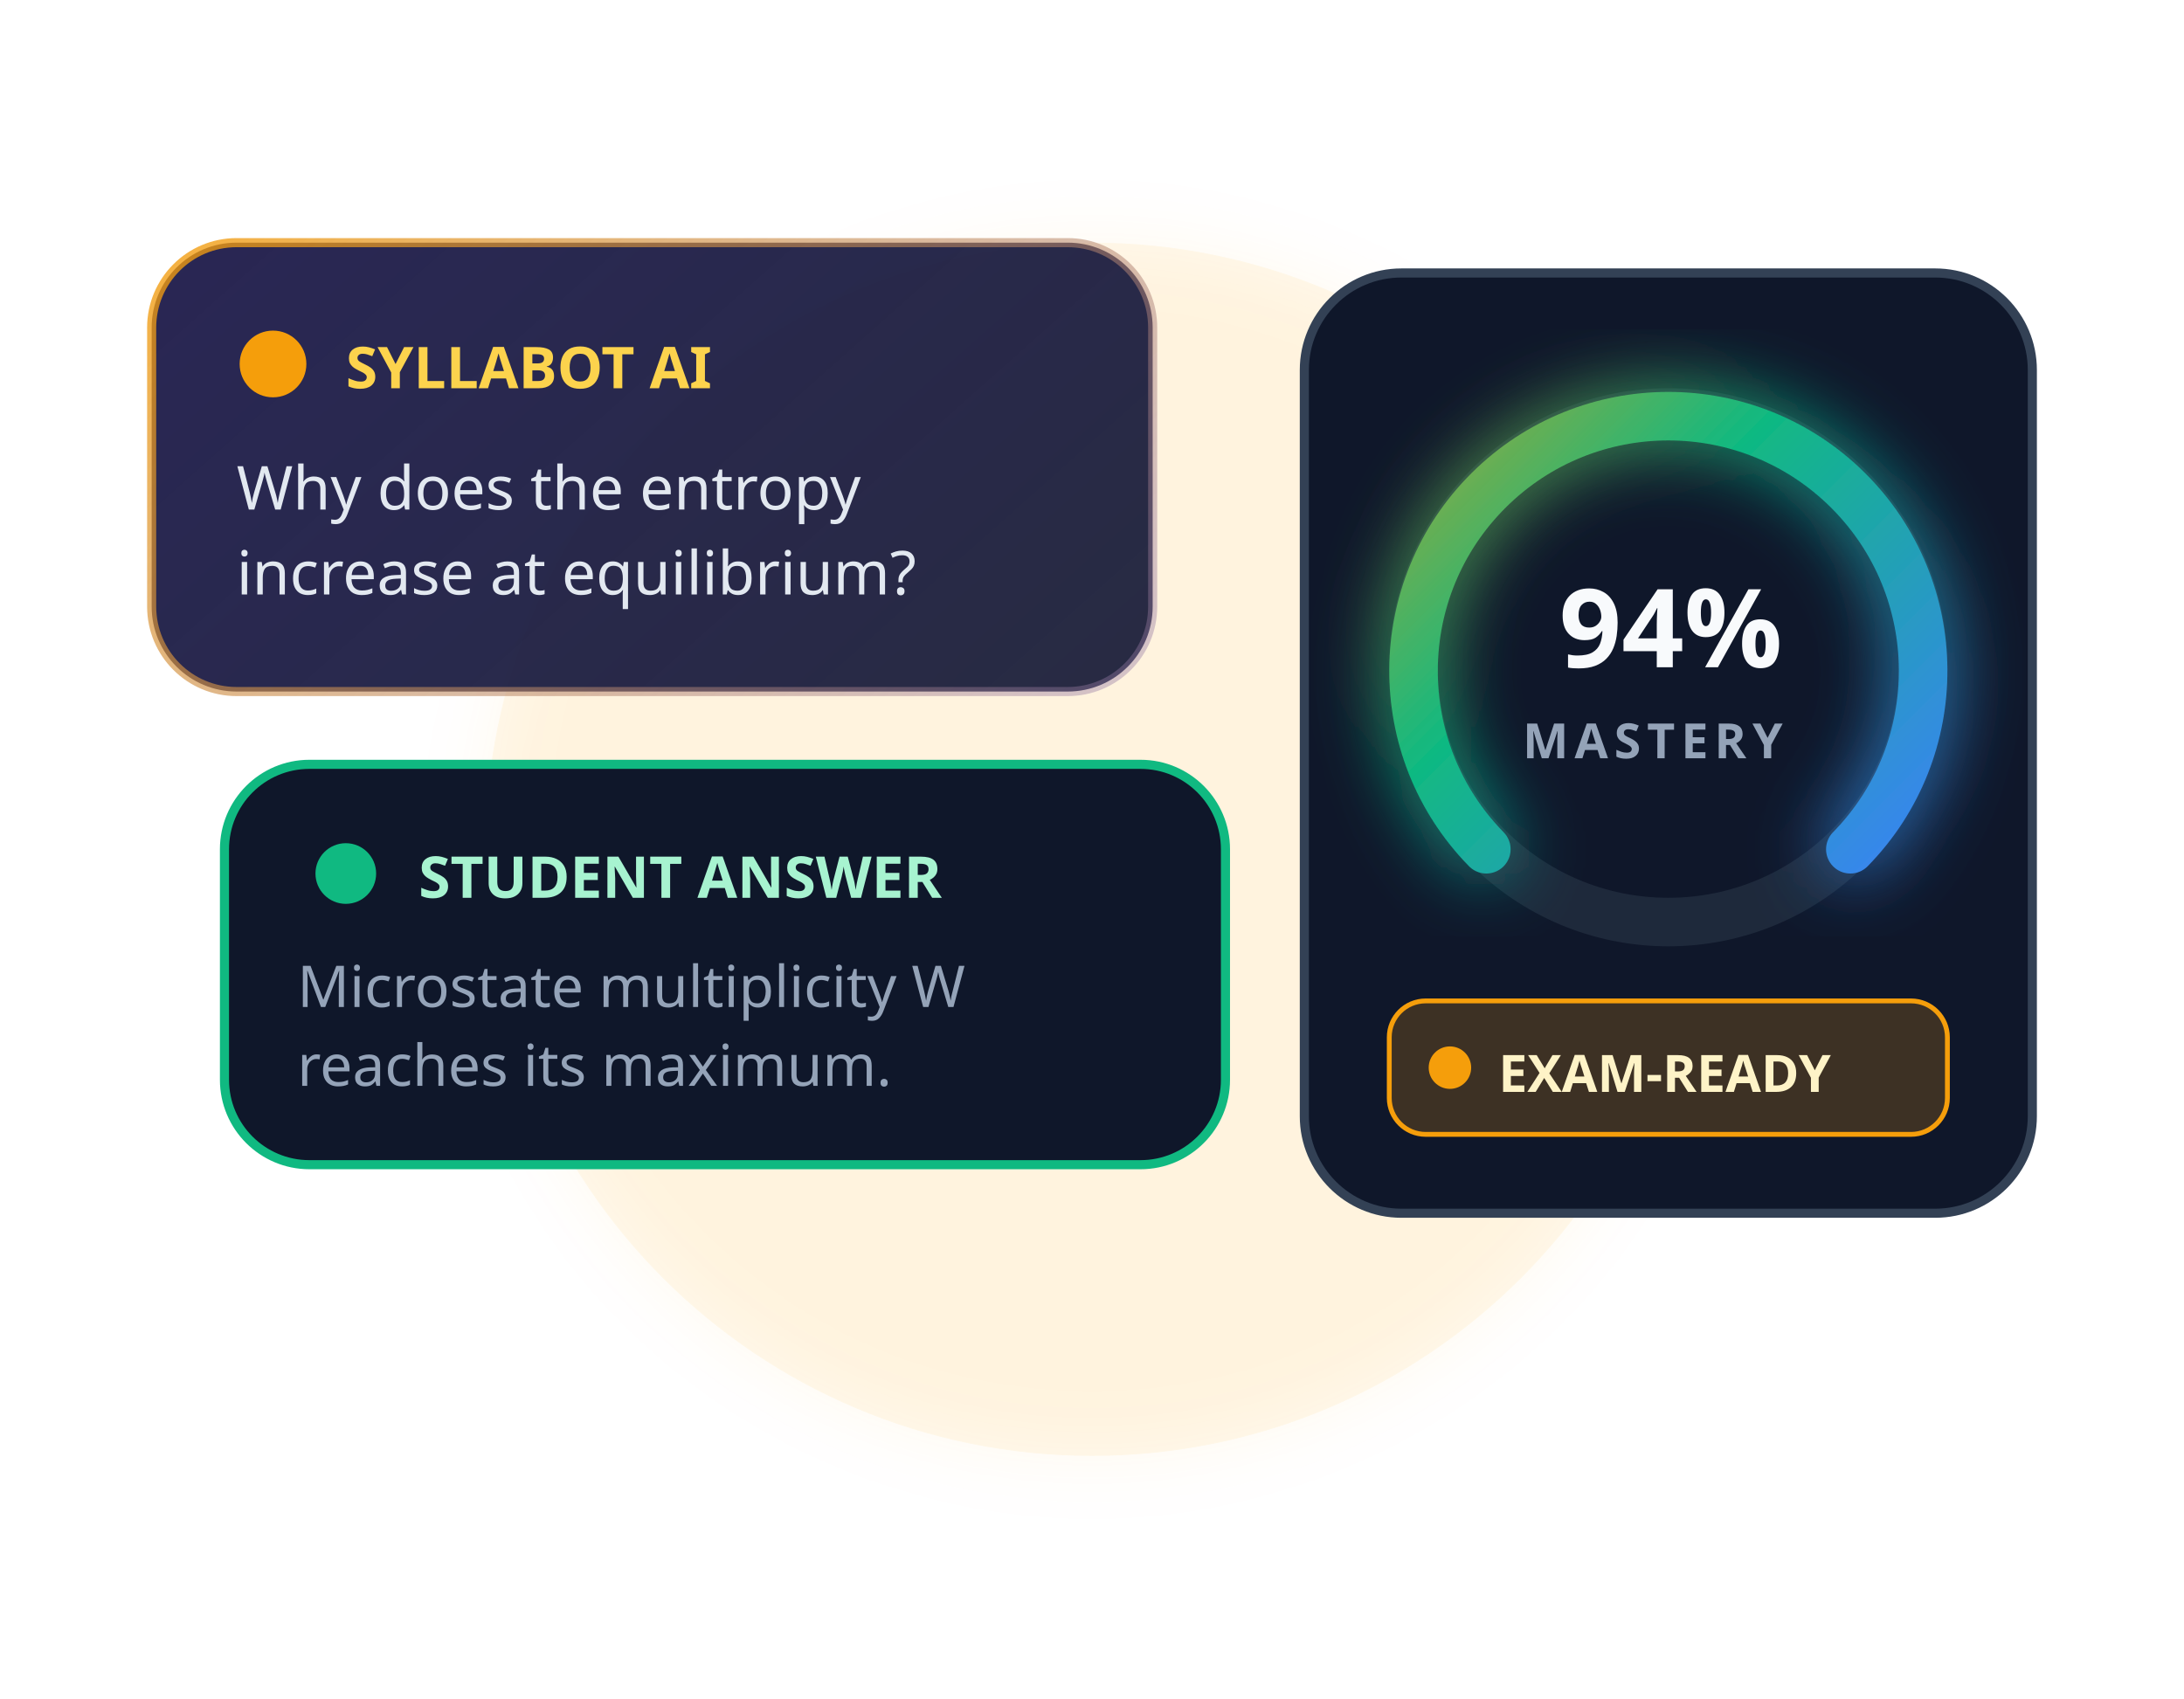
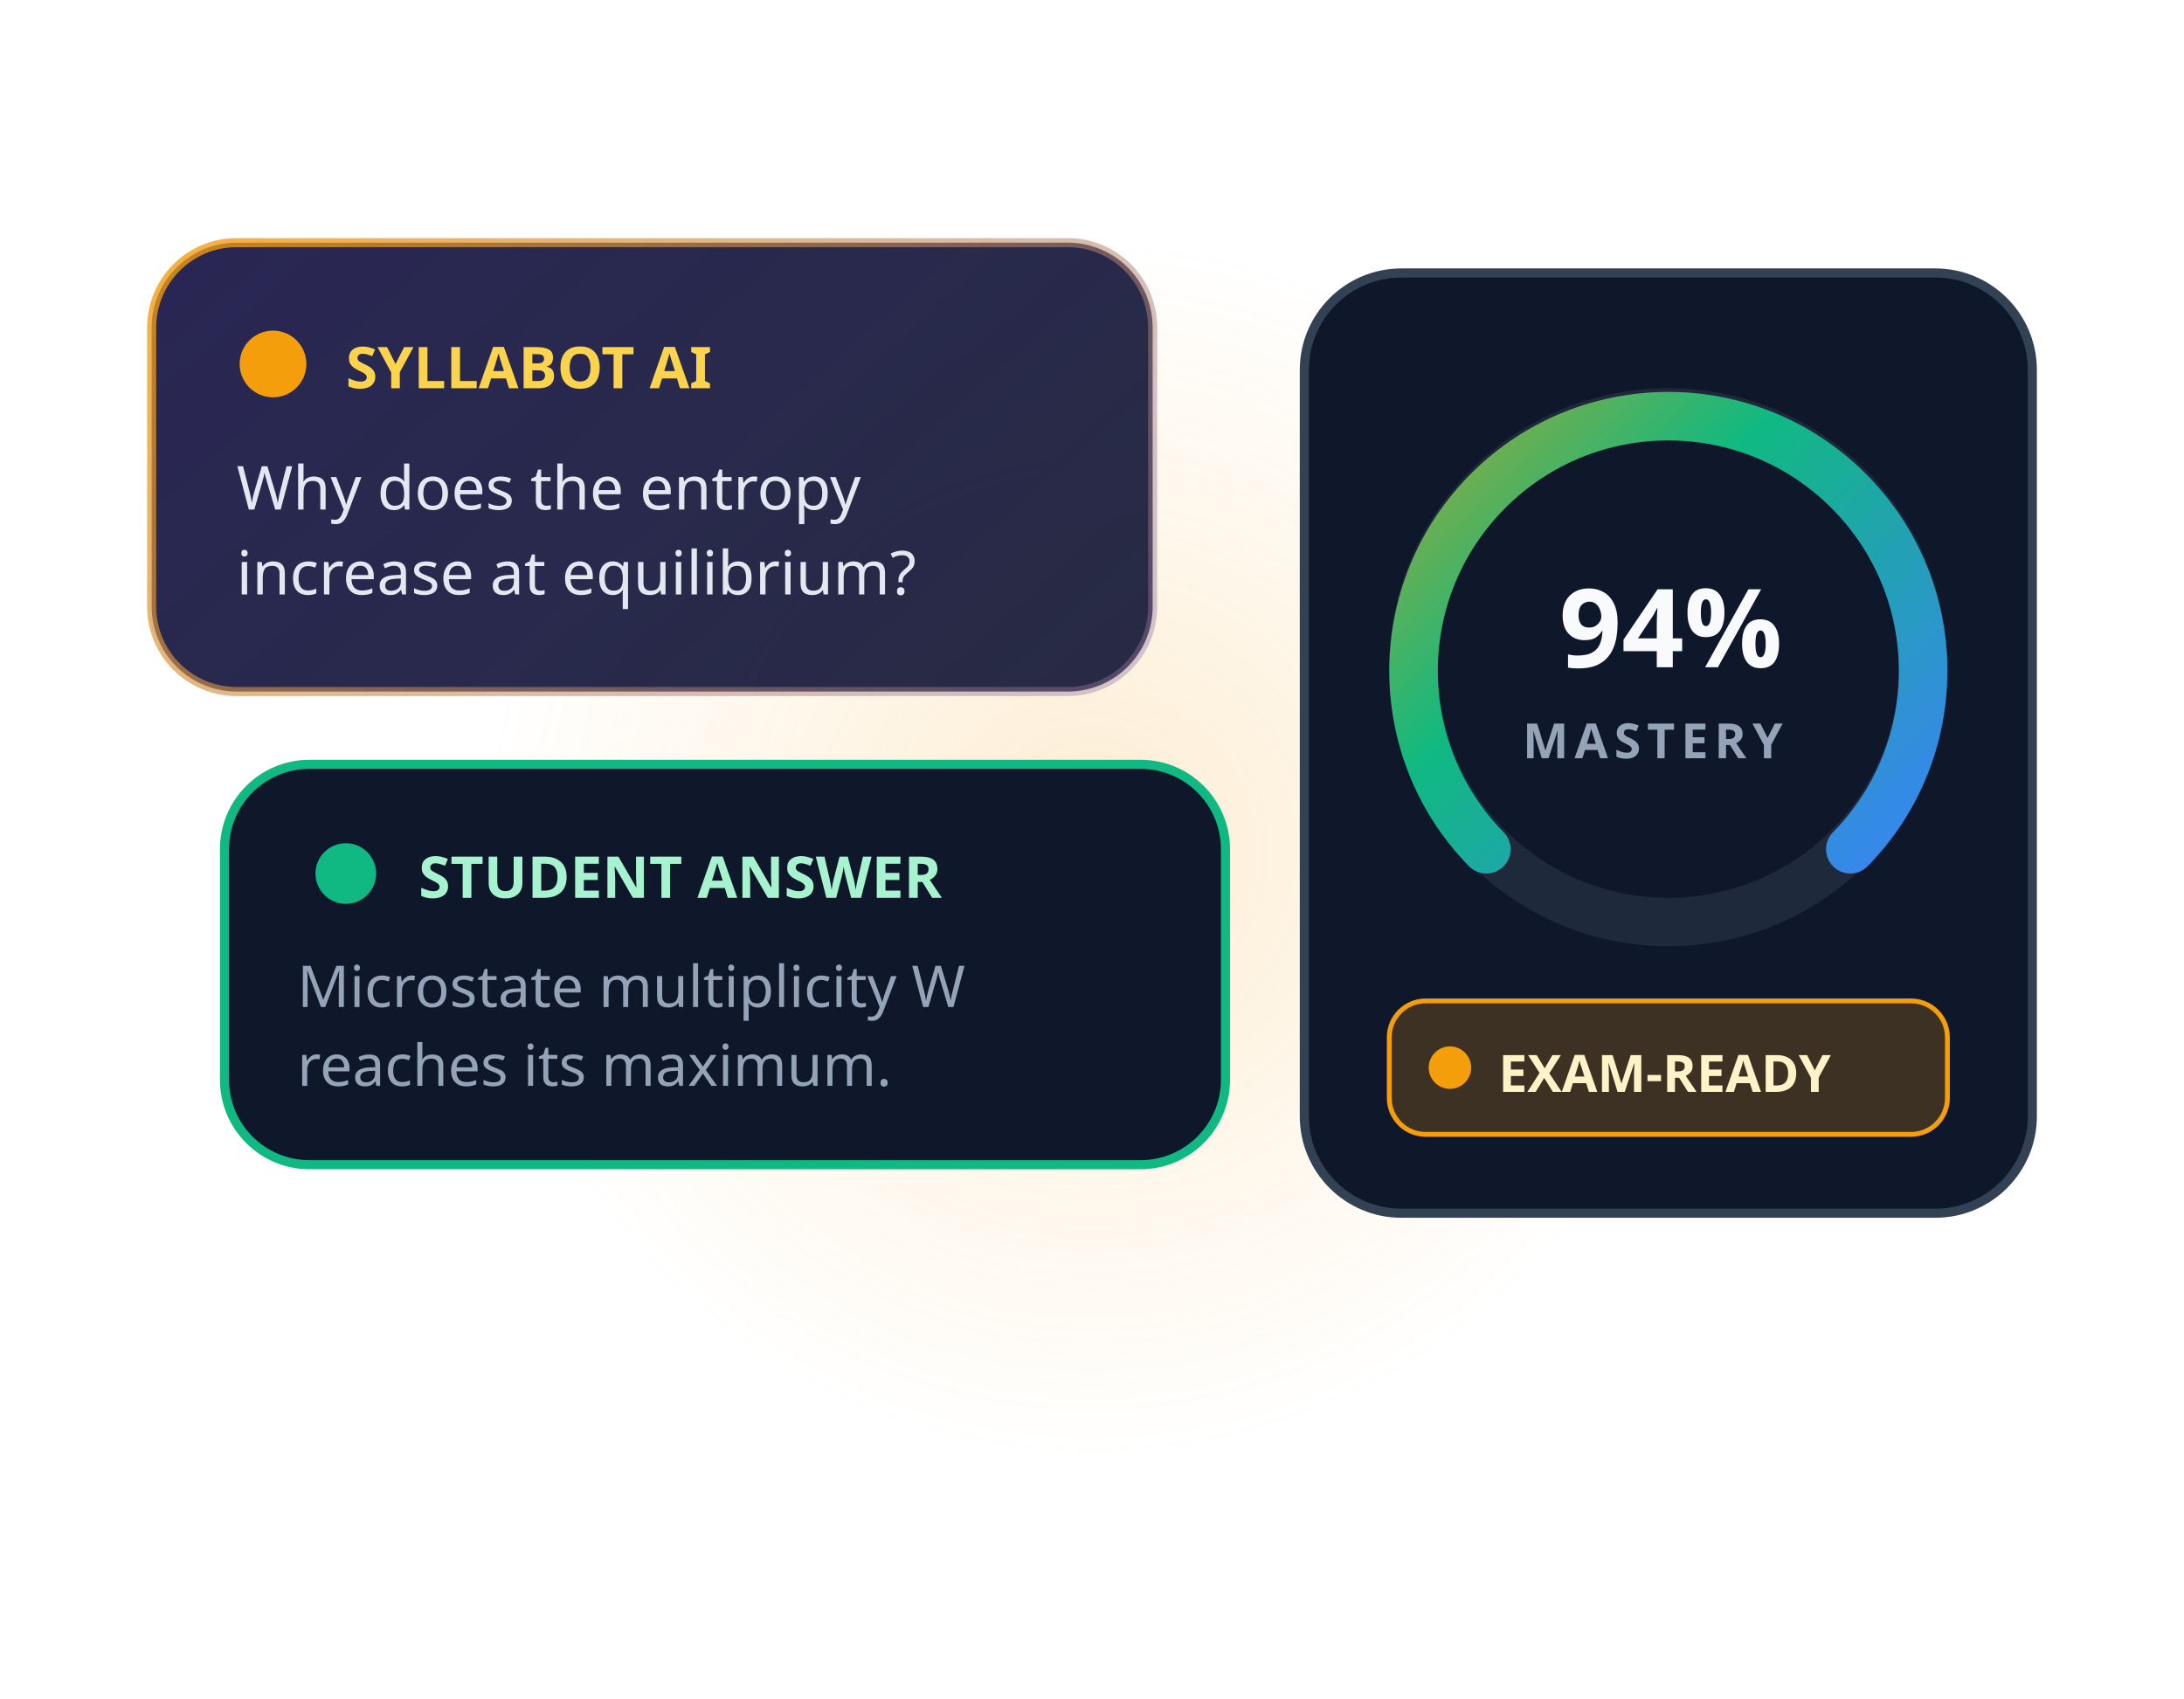
<svg xmlns="http://www.w3.org/2000/svg" width="360" height="280" viewBox="0 0 360 280" fill="none">
  <defs>
    <linearGradient id="socGlass1" x1="0" y1="0" x2="160" y2="180" gradientUnits="userSpaceOnUse">
      <stop offset="0%" stop-color="#1E1B4B" stop-opacity="0.95" />
      <stop offset="100%" stop-color="#0F172A" stop-opacity="0.9" />
    </linearGradient>
    <linearGradient id="socBorder1" x1="0" y1="0" x2="160" y2="180" gradientUnits="userSpaceOnUse">
      <stop offset="0%" stop-color="#F59E0B" stop-opacity="0.8" />
      <stop offset="100%" stop-color="#6366F1" stop-opacity="0.2" />
    </linearGradient>
    <linearGradient id="gaugeGrad2" x1="0" y1="0" x2="100" y2="100" gradientUnits="userSpaceOnUse">
      <stop offset="0%" stop-color="#F59E0B" />
      <stop offset="50%" stop-color="#10B981" />
      <stop offset="100%" stop-color="#3B82F6" />
    </linearGradient>
-     <filter id="glow4" x="-20%" y="-20%" width="140%" height="140%">
-       <feGaussianBlur stdDeviation="6" result="blur" />
-       <feComposite in="SourceGraphic" in2="blur" operator="over" />
-     </filter>
+     <radialGradient id="socAura" cx="50%" cy="50%" r="50%">
+       <stop offset="0%" stop-color="#F59E0B" stop-opacity="0.18" />
+       <stop offset="100%" stop-color="#F59E0B" stop-opacity="0" />
+     </radialGradient>
  </defs>
-   <circle cx="180" cy="140" r="100" fill="#F59E0B" fill-opacity="0.07" filter="url(#glow4)" />
+   <circle cx="180" cy="140" r="100" fill="url(#socAura)" />
  <g transform="translate(25, 40)">
    <rect x="0" y="0" width="165" height="74" rx="14" fill="url(#socGlass1)" stroke="url(#socBorder1)" stroke-width="1.5" />
    <circle cx="20" cy="20" r="5.5" fill="#F59E0B" />
    <text x="32" y="24" fill="#FCD34D" font-size="9.5" font-family="sans-serif" font-weight="bold">SYLLABOT AI</text>
    <text x="14" y="44" fill="#E2E8F0" font-size="10" font-family="sans-serif">Why does the entropy</text>
    <text x="14" y="58" fill="#E2E8F0" font-size="10" font-family="sans-serif">increase at equilibrium?</text>
    <rect x="12" y="86" width="165" height="66" rx="14" fill="#0F172A" stroke="#10B981" stroke-width="1.5" />
    <circle cx="32" cy="104" r="5" fill="#10B981" />
    <text x="44" y="108" fill="#A7F3D0" font-size="9.5" font-family="sans-serif" font-weight="bold">STUDENT ANSWER</text>
    <text x="24" y="126" fill="#94A3B8" font-size="9.5" font-family="sans-serif">Microstate multiplicity W</text>
    <text x="24" y="139" fill="#94A3B8" font-size="9.5" font-family="sans-serif">reaches its maximum.</text>
  </g>
  <g transform="translate(215, 45)">
    <rect x="0" y="0" width="120" height="155" rx="16" fill="#0F172A" stroke="#334155" stroke-width="1.5" />
    <circle cx="60" cy="65" r="42" stroke="#1E293B" stroke-width="8" fill="none" />
-     <path d="M 30,95 A 42 42 0 1 1 90,95" stroke="url(#gaugeGrad2)" stroke-width="8" stroke-linecap="round" fill="none" filter="url(#glow4)" />
+     <path d="M 30,95 A 42 42 0 1 1 90,95" stroke="url(#gaugeGrad2)" stroke-width="8" stroke-linecap="round" fill="none" />
    <text x="42" y="65" fill="#F8FAFC" font-size="18" font-family="sans-serif" font-weight="bold">94%</text>
    <text x="36" y="80" fill="#94A3B8" font-size="8" font-family="sans-serif" font-weight="bold" letter-spacing="1">MASTERY</text>
    <rect x="14" y="120" width="92" height="22" rx="6" fill="#F59E0B" fill-opacity="0.2" stroke="#F59E0B" stroke-width="0.8" />
    <circle cx="24" cy="131" r="3.5" fill="#F59E0B" />
    <text x="32" y="135" fill="#FEF3C7" font-size="8.5" font-family="sans-serif" font-weight="bold">EXAM-READY</text>
  </g>
</svg>
